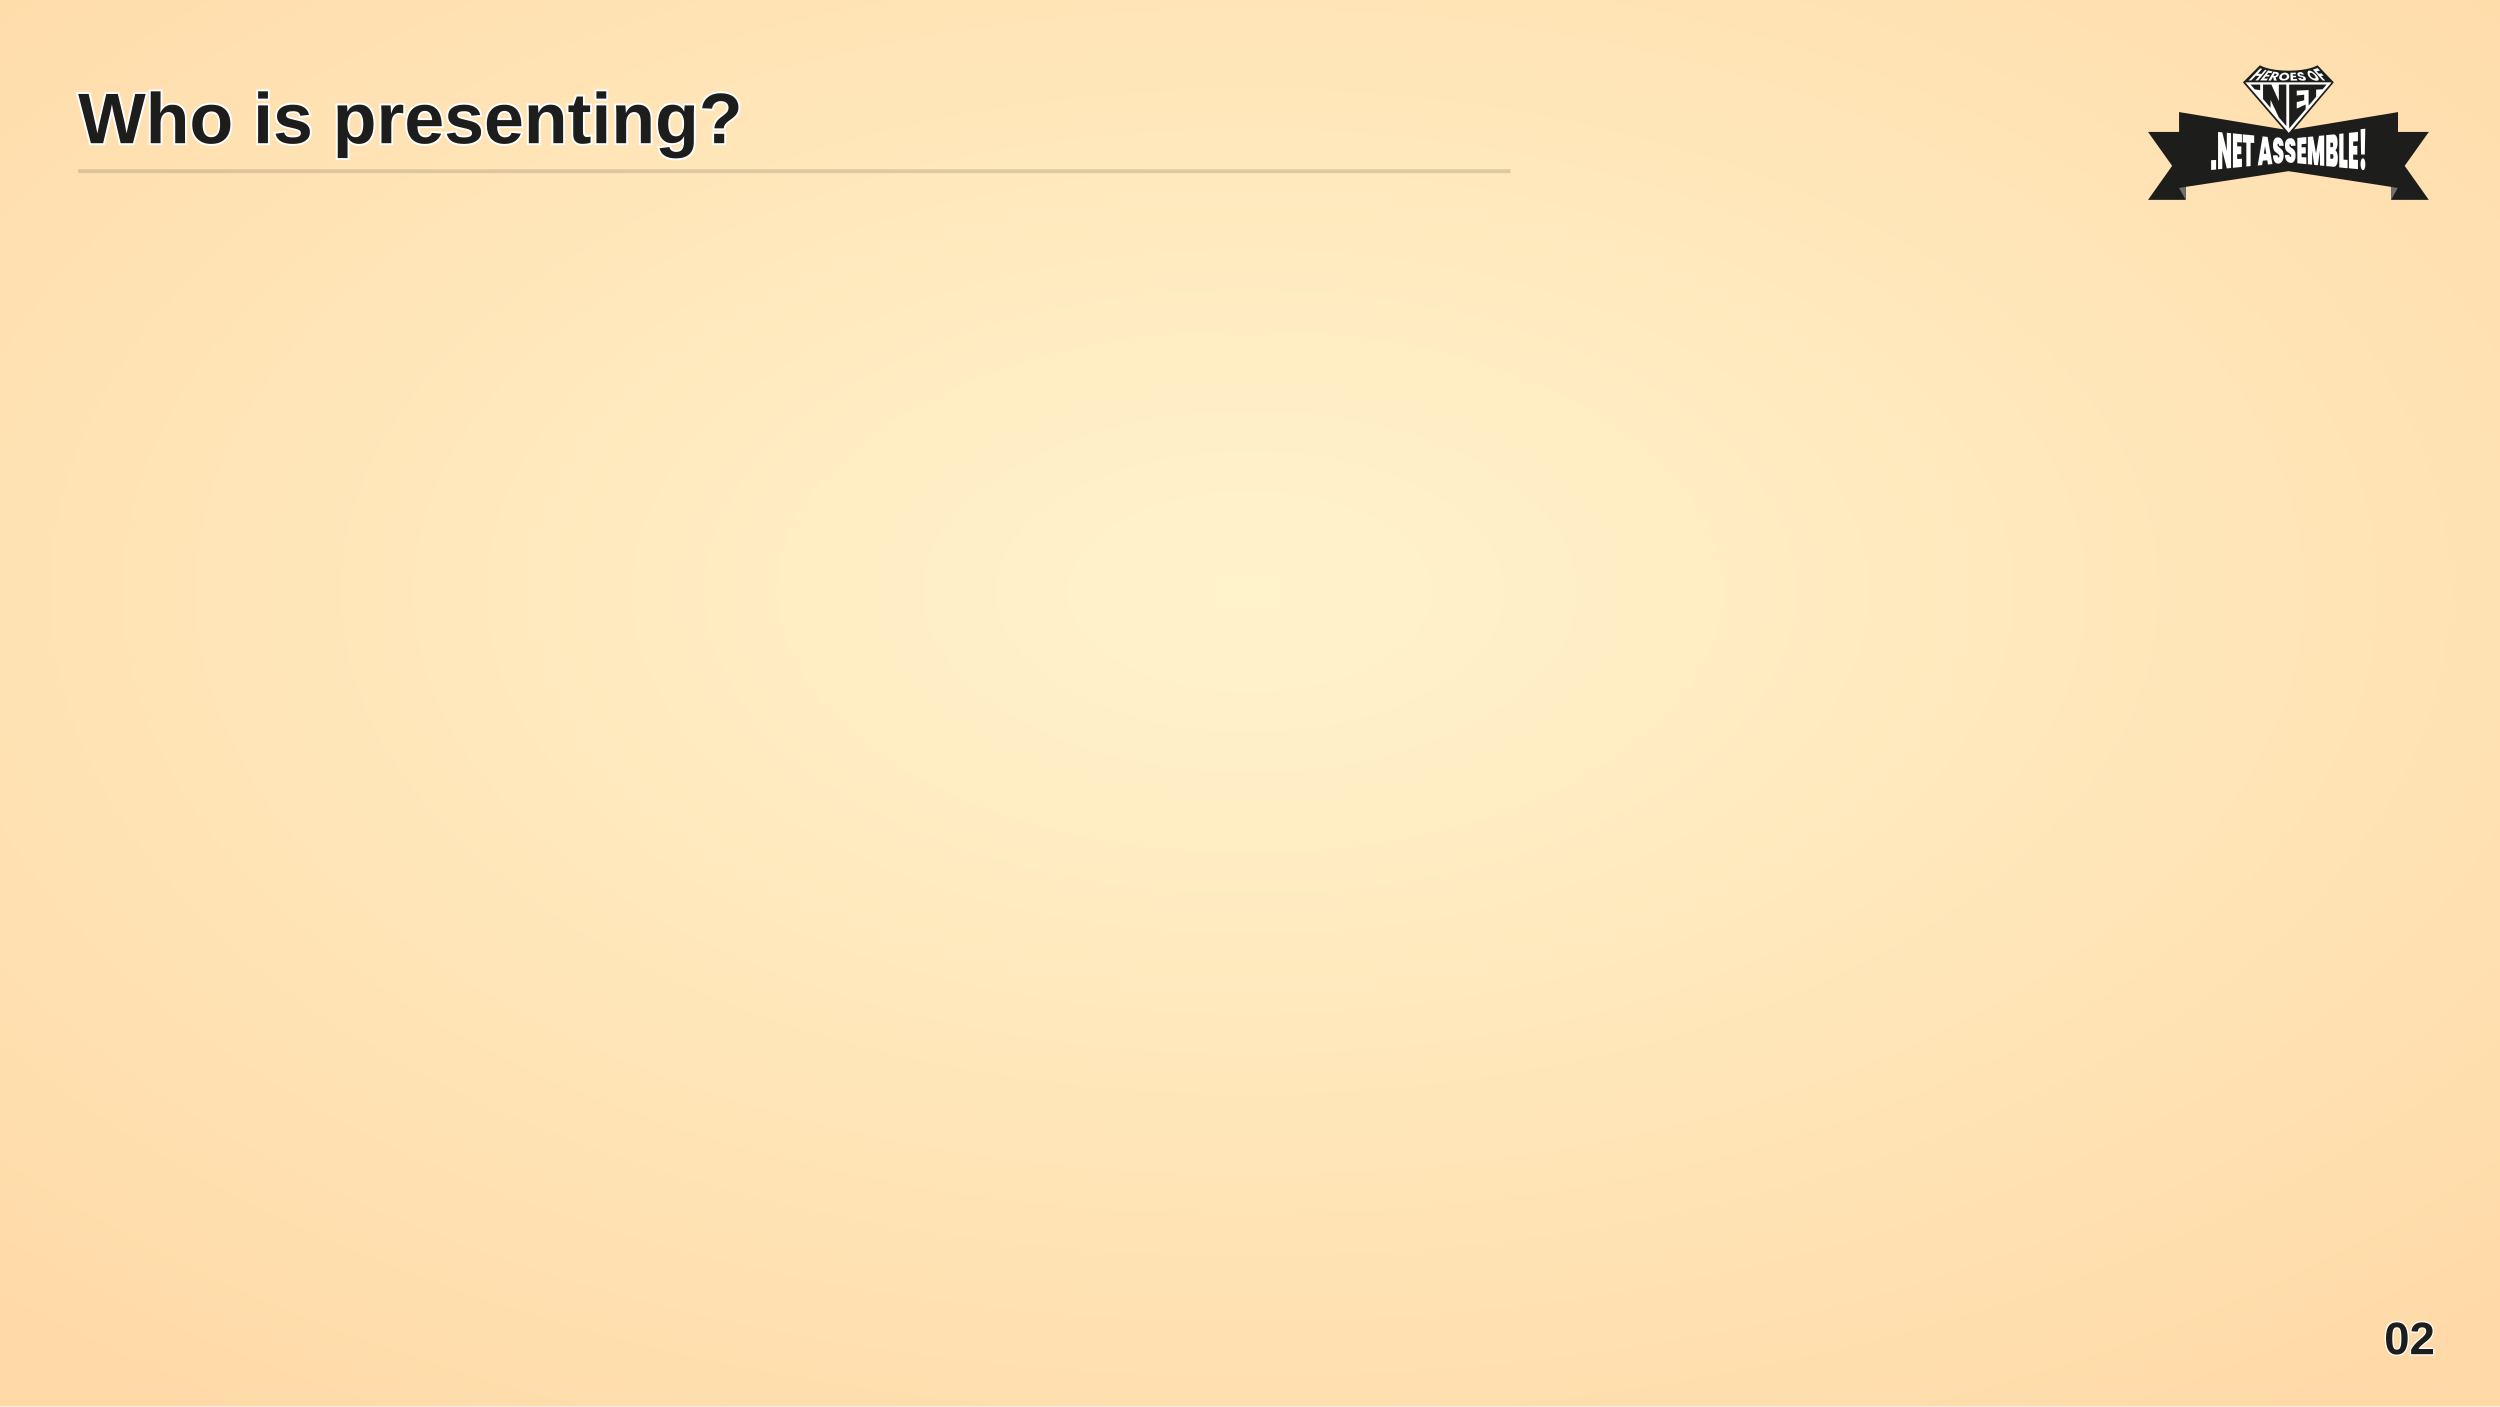
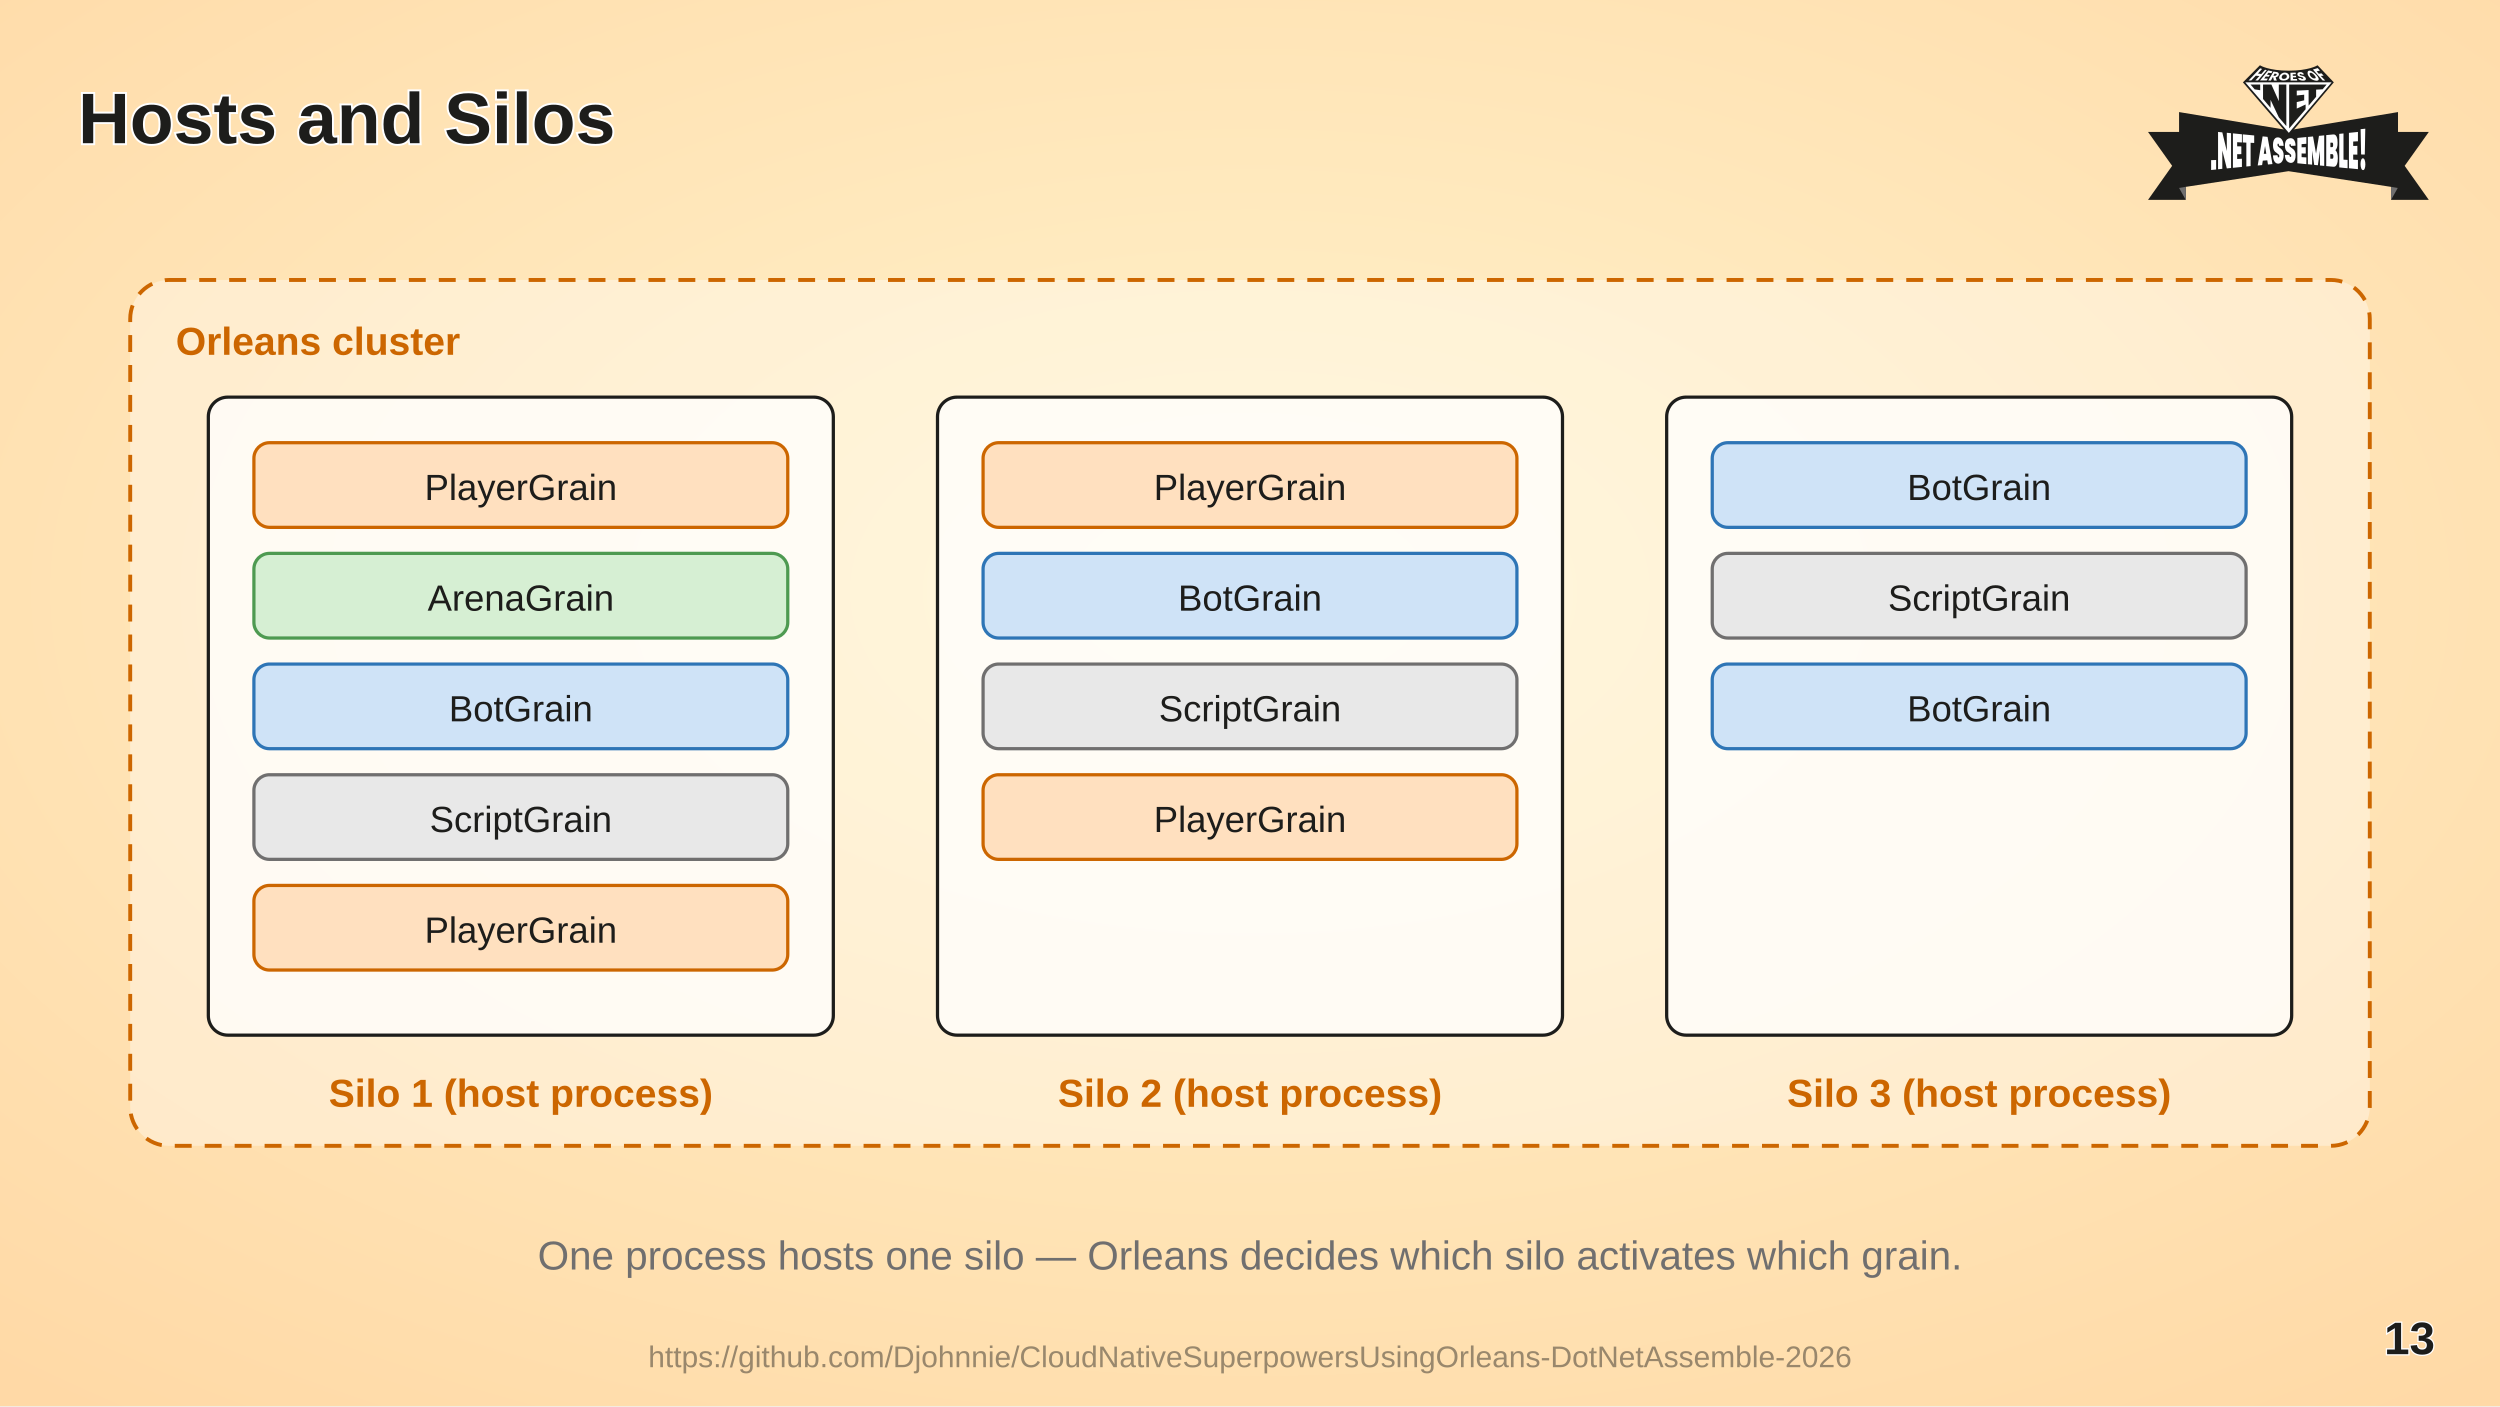
<svg xmlns="http://www.w3.org/2000/svg" version="1.1" width="3840" height="2160" viewBox="0 0 3840 2160">
  <defs>
    <radialGradient id="bgGradient" cx="50%" cy="42%" r="75%" gradientUnits="objectBoundingBox">
      <stop offset="0" style="stop-color:#FFF3CC" />
      <stop offset="1" style="stop-color:#FFD9A6" />
    </radialGradient>
  </defs>
  <rect x="0" y="0" width="3840" height="2160" fill="url(#bgGradient)" />
-   <text x="120" y="220" font-family="Arial, Helvetica, sans-serif" font-size="110" font-weight="bold" fill="#1D1D1B" stroke="#FFFFFF" stroke-width="6" paint-order="stroke">Who is presenting?</text>
-   <rect x="120" y="260" width="2200" height="6" fill="#1D1D1B" opacity="0.15" />
+   <text x="120" y="220" font-family="Arial, Helvetica, sans-serif" font-size="110" font-weight="bold" fill="#1D1D1B" stroke="#FFFFFF" stroke-width="6" paint-order="stroke">Hosts and Silos</text>
  <svg x="3290" y="90" width="450" height="228.4" viewBox="0 0 351 178" preserveAspectRatio="xMidYMid meet">
    <style type="text/css">
	.st0{fill:#1D1D1B;}
	.st1{fill:#706F6F;}
	.st2{fill:#FFFFFF;}
</style>
    <polygon class="st0" points="343.7,87.8 306.8,87.8 306.8,64 175.6,85.8 44.5,64 44.5,87.8 7.3,87.8 36.2,128.4 7.3,169.2   52.5,169.2 52.5,153.6 175.6,134.8 298.5,153.6 298.5,169.2 343.7,169.2 314.8,128.4 " />
    <polygon class="st1" points="44.5,154.9 52.5,169.2 52.5,153.6 " />
    <polygon class="st1" points="298.5,169.2 306.5,154.9 298.5,153.6 " />
    <g>
      <path class="st2" d="M106.8,131c-2,0.2-3.1,0.3-5.1,0.5c-1.8-7.2-3.6-14.3-5.4-21.5v22c-2,0.2-3.1,0.3-5.1,0.5V87.8   c2,0.2,3.1,0.3,5.1,0.5c1.8,7.5,3.6,14.9,5.4,22.4V88.8c2,0.2,3.1,0.3,5.1,0.5V131z" />
      <path class="st2" d="M114.1,100.1v4.9c2,0.1,3,0.1,5,0.1v9.3c-2,0-3,0.1-5,0.1v5.7c2.3-0.1,3.4-0.2,5.7-0.3v9.8   c-3.6,0.4-7.2,0.7-10.8,1.1V89.5c3.6,0.4,7.2,0.7,10.8,1.1v9.8C117.6,100.3,116.4,100.2,114.1,100.1" />
      <path class="st2" d="M134.5,92v9c-1.7-0.1-2.6-0.1-4.3-0.2v27.9c-2,0.2-3.1,0.3-5.1,0.5v-28.6c-1.7-0.1-2.6-0.1-4.3-0.2v-9.7   C125.4,91.1,130,91.6,134.5,92" />
      <path class="st2" d="M149,114c-0.5-3.1-1-6.2-1.5-9.4c-0.5,3.1-1,6.3-1.5,9.4C147.2,114,147.8,114,149,114 M150.2,121.8   c-2.2,0.1-3.2,0.2-5.4,0.4c-0.3,2.1-0.5,3.1-0.8,5.3c-2.1,0.2-3.2,0.3-5.3,0.5c1.9-11.6,3.9-23.3,5.9-34.9c2.3,0.2,3.5,0.3,5.9,0.6   c1.9,10.9,3.9,21.7,5.9,32.6c-2.1,0.2-3.2,0.3-5.4,0.5C150.7,124.7,150.5,123.7,150.2,121.8" />
      <path class="st2" d="M159.1,123.6c-1.6-2.1-2-5-2.1-7.7c2.2-0.1,3.2-0.1,5.4-0.2c0.1,1.8,0.5,2.6,1.2,2.6c0.3,0,0.5-0.1,0.7-0.4   c0.2-0.3,0.3-0.6,0.3-1.2c0-0.7-0.2-1.3-0.6-1.7c-0.4-0.4-1.1-0.9-1.9-1.5c-1-0.7-1.9-1.4-2.6-2c-0.7-0.7-1.3-1.7-1.8-3   c-0.5-1.3-0.7-3-0.7-5.1c0-2.1,0.3-3.8,0.8-5.2c0.5-1.4,1.3-2.4,2.2-3.1c0.9-0.6,2-0.9,3.2-0.8c2,0.2,3.6,1.2,4.7,3   c1.3,1.9,1.9,4.9,1.8,7.2c-2.2-0.1-3.3-0.1-5.5-0.2c0-0.9-0.1-1.5-0.3-1.9c-0.2-0.4-0.5-0.6-0.8-0.6c-0.2,0-0.4,0.1-0.5,0.4   c-0.1,0.3-0.2,0.6-0.2,1.1c0,0.7,0.2,1.3,0.6,1.7c0.4,0.5,1.1,1,1.9,1.7c1,0.7,1.9,1.4,2.5,2.1c0.7,0.7,1.2,1.5,1.7,2.7   c0.5,1.1,0.7,2.5,0.7,4.3c0,1.8-0.2,3.4-0.7,4.9c-0.5,1.5-1.2,2.6-2.1,3.5c-0.9,0.9-2,1.4-3.3,1.6   C161.9,125.9,160.3,125.2,159.1,123.6" />
      <path class="st2" d="M173.4,122.4c-1.5-1.8-2.1-4.8-2.1-7c2.2-0.1,3.2-0.2,5.4-0.1c0.1,1.6,0.5,2.5,1.2,2.5c0.3,0,0.5-0.1,0.7-0.3   c0.2-0.2,0.3-0.6,0.3-1.1c0-0.7-0.2-1.2-0.6-1.7c-0.4-0.4-1.1-0.9-1.9-1.5c-1-0.7-1.9-1.3-2.6-1.9c-0.7-0.6-1.3-1.5-1.8-2.7   c-0.5-1.2-0.7-2.8-0.7-4.6c0-1.9,0.3-3.5,0.8-4.8c0.5-1.3,1.3-2.2,2.2-2.8c0.9-0.6,2-1,3.2-1.1c2-0.2,3.6,0.5,4.7,2   c1.4,1.8,1.9,4.8,1.8,7c-2.2,0.1-3.3,0.1-5.5,0.2c0-0.8-0.1-1.4-0.3-1.7c-0.2-0.3-0.5-0.5-0.8-0.5c-0.2,0-0.4,0.1-0.5,0.4   c-0.1,0.3-0.2,0.6-0.2,1.1c0,0.6,0.2,1.2,0.6,1.6c0.4,0.4,1.1,0.9,1.9,1.5c1,0.7,1.9,1.3,2.5,1.9c0.7,0.6,1.2,1.5,1.7,2.7   c0.5,1.2,0.7,2.6,0.7,4.4c0,1.8-0.2,3.5-0.7,4.9c-0.5,1.4-1.2,2.5-2.1,3.2c-0.9,0.7-2,1-3.3,0.9   C176.3,124.6,174.7,123.9,173.4,122.4" />
      <path class="st2" d="M191.3,102.4v3.8c2-0.1,3-0.1,5-0.1v7.6c-2,0-3-0.1-5-0.1v4.4c2.3,0.1,3.4,0.2,5.7,0.3v8.1   c-3.6-0.4-7.2-0.7-10.8-1.1V95c3.6-0.4,7.2-0.7,10.8-1.1v8.1C194.7,102.2,193.6,102.2,191.3,102.4" />
      <path class="st2" d="M218.4,91.9v36.6c-2-0.2-3-0.3-5.1-0.5v-17.8c-0.8,5.8-1.7,11.7-2.5,17.5c-1.7-0.2-2.6-0.3-4.4-0.4   c-0.8-5.7-1.7-11.4-2.5-17.1v16.8c-2-0.2-3.1-0.3-5.1-0.5V93.8c2.5-0.2,3.7-0.4,6.2-0.6c1.2,6.8,2.4,13.7,3.6,20.5   c1.2-7.1,2.3-14.1,3.5-21.2C214.7,92.2,215.9,92.1,218.4,91.9" />
      <path class="st2" d="M229.1,119.2c0.2-0.4,0.3-1.1,0.3-2c0-1.9-0.5-2.8-1.4-2.8c-0.9,0-1.4,0-2.3,0v5.4c0.9,0,1.4,0.1,2.3,0.1   C228.6,119.8,228.9,119.6,229.1,119.2 M225.8,106c0.8,0,1.2,0,2,0c0.5,0,0.8-0.2,1-0.7c0.2-0.4,0.3-1.1,0.3-2   c0-0.9-0.1-1.6-0.3-2.1c-0.2-0.4-0.6-0.7-1-0.6c-0.8,0-1.2,0.1-2,0.1V106z M233.9,113.1c0.5,1.7,0.8,3.8,0.8,6.1   c0,2.7-0.2,5.6-1.4,7.9c-0.9,1.8-2.3,2.6-4,2.4c-2.8-0.3-5.7-0.6-8.5-0.8V91.6c2.8-0.3,5.5-0.5,8.3-0.8c1.7-0.2,3,0.6,3.9,2.2   c1.3,2.3,1.4,5.1,1.4,7.6c0.1,2.3-0.2,4.3-0.7,5.9c-0.5,1.6-1.2,2.6-2,3.2C232.6,110.2,233.3,111.4,233.9,113.1" />
      <path class="st2" d="M241.5,121c2,0.1,2.9,0.2,4.9,0.3v10c-3.3-0.3-6.7-0.7-10-1V90.1c2-0.2,3.1-0.3,5.1-0.5V121z" />
      <path class="st2" d="M253.1,99.3v5.3c2-0.1,3-0.1,5-0.1V115c-2,0-3-0.1-5-0.1v6.1c2.3,0.1,3.4,0.2,5.7,0.3v11.1   c-3.6-0.4-7.2-0.7-10.8-1.1V88.9c3.6-0.4,7.2-0.7,10.8-1.1V99C256.5,99.1,255.4,99.2,253.1,99.3" />
      <path class="st2" d="M267.6,83.9c-0.2,10.3-0.4,20.6-0.6,31c-1.7,0-2.6-0.1-4.4-0.1c-0.2-10.1-0.4-20.2-0.6-30.3   C264.3,84.3,265.4,84.2,267.6,83.9 M262.7,131.3c-0.5-1.4-0.8-3-0.8-5c0-2,0.3-3.7,0.8-5s1.2-2,2.1-1.9c0.9,0,1.6,0.7,2.1,2.1   c0.5,1.4,0.8,3.1,0.8,5.2c0,2.1-0.3,3.7-0.8,5c-0.5,1.3-1.2,1.9-2.1,1.8C263.9,133.4,263.2,132.7,262.7,131.3" />
    </g>
    <polygon class="st2" points="82.9,121.6 88.9,121.4 88.9,132.8 82.9,133.4 " />
    <g>
      <path class="st2" d="M228.5,28.4l-52.6,62.1l-53.5-62.1l19.1-19.3c0,0,10.1,6.3,34.4,6.3c24.3,0,34.4-6.3,34.4-6.3L228.5,28.4z" />
      <path class="st0" d="M176,92.1L121,28.4l20.4-20.5l0.7,0.4c0.1,0.1,10.2,6.1,33.8,6.1s33.7-6,33.8-6.1l0.7-0.4l0.6,0.6l18.9,19.9   L176,92.1z M123.9,28.5l52.1,60.4l51.2-60.4l-17-18c-1.1,0.6-3.6,1.7-7.6,2.8c-5.1,1.4-13.9,3.2-26.6,3.2c-7,0-17.3-0.6-26.6-3.2   c-4-1.1-6.5-2.3-7.6-2.8L123.9,28.5z" />
      <path class="st0" d="M122.4,28.4h106.1L210.3,9.2c0,0-9.2,6.1-34.4,6.1c-25.2,0-34.4-6.1-34.4-6.1L122.4,28.4z" />
      <path class="st2" d="M149.6,13.7c-3.4,4.2-7,8.2-10.5,12.4c-1.3,0-1.9,0-3.2,0c1.6-1.8,3.2-3.6,4.8-5.3c-1.7-0.2-2.6-0.2-4.3-0.4   c-1.8,1.9-3.6,3.8-5.4,5.7c-1.3,0-1.9,0-3.2,0c4.6-4.8,9.3-9.6,13.8-14.5c1,0.3,1.4,0.4,2.4,0.7c-1.6,1.8-3.3,3.7-5,5.5   c1.6,0.3,2.4,0.4,4,0.6c1.5-1.7,3-3.4,4.5-5.1C148.3,13.4,148.7,13.5,149.6,13.7" />
      <path class="st2" d="M151.5,16.9c-0.7,0.9-1,1.4-1.7,2.3c1.3,0.2,2,0.2,3.4,0.4c-0.5,0.8-0.8,1.2-1.3,2c-1.5-0.1-2.2-0.1-3.6-0.3   c-0.8,1-1.1,1.5-1.9,2.5c1.8,0.1,2.7,0.1,4.5,0.1c-0.5,0.9-0.8,1.3-1.4,2.2c-2.7,0-5.3,0-8,0c3.2-4,6.5-7.9,9.7-12   c2.1,0.5,3.1,0.7,5.2,1.1c-0.5,0.9-0.8,1.3-1.3,2.2C153.6,17.2,152.9,17.1,151.5,16.9" />
      <path class="st2" d="M157.5,20.5c0.7,0,1,0.1,1.7,0.1c0.5,0,0.9-0.1,1.3-0.3c0.3-0.2,0.6-0.5,0.8-0.9c0.2-0.4,0.2-0.7,0-0.9   c-0.1-0.2-0.4-0.4-0.9-0.4c-0.6-0.1-0.9-0.1-1.5-0.2C158.3,19,158,19.5,157.5,20.5 M158.1,26.2c-0.4-1.6-0.6-2.4-0.8-3.9   c-0.3,0-0.4,0-0.7,0c-0.8,1.5-1.2,2.3-2,3.9c-1.3,0-1.9,0-3.2,0c2.1-3.6,4.2-7.1,6.2-10.7c1.4,0.2,2.2,0.4,3.7,0.5   c0.7,0.1,1.3,0.3,1.8,0.7c0.4,0.3,0.7,0.8,0.9,1.3c0.1,0.5,0.1,1-0.1,1.6c-0.2,0.6-0.6,1.2-1.3,1.7c-0.6,0.5-1.4,0.8-2.4,1   c0.4,1.6,0.7,2.4,1.4,4C160.2,26.2,159.5,26.2,158.1,26.2" />
      <path class="st2" d="M172.5,23.5c0.6-0.5,1-1.1,1.1-1.9c0.1-0.8-0.1-1.4-0.6-1.9c-0.5-0.5-1.1-0.8-2-0.8c-0.9,0-1.6,0.2-2.2,0.7   c-0.6,0.5-1.1,1.1-1.3,1.9c-0.2,0.8-0.1,1.5,0.4,2c0.5,0.5,1.2,0.8,2.2,0.8C171.1,24.2,171.9,23.9,172.5,23.5 M166.5,25.7   c-0.9-0.4-1.5-1-1.9-1.8c-0.3-0.8-0.3-1.6,0-2.5c0.3-0.9,0.8-1.7,1.6-2.5s1.5-1.3,2.5-1.7c0.9-0.4,1.8-0.6,2.8-0.5   c1,0,1.8,0.3,2.6,0.7c0.8,0.4,1.4,1,1.8,1.7s0.7,1.5,0.7,2.4c0,0.9-0.3,1.7-0.9,2.4c-0.6,0.7-1.4,1.3-2.5,1.7   c-1,0.4-2.2,0.6-3.4,0.6C168.5,26.3,167.4,26.1,166.5,25.7" />
      <path class="st2" d="M180.6,18.7c0.1,0.8,0.1,1.1,0.2,1.9c1.5,0,2.2,0,3.7-0.1c0.1,0.7,0.2,1.1,0.3,1.8c-1.5,0-2.3,0-3.9,0.1   c0.1,0.8,0.1,1.2,0.2,2c1.8,0,2.8,0,4.6,0c0.2,0.8,0.2,1.1,0.4,1.9c-2.7,0-5.3,0-8,0c-0.1-3.1-0.1-6.2-0.2-9.4   c2.5,0,3.7-0.1,6.2-0.2c0.2,0.8,0.2,1.2,0.4,1.9C183,18.6,182.2,18.7,180.6,18.7" />
      <path class="st2" d="M190.3,26c-0.8-0.2-1.5-0.6-2.1-1.1c-0.6-0.5-0.9-1-1.1-1.6c1.3,0,1.9,0,3.2-0.1c0.2,0.4,0.4,0.6,0.7,0.8   c0.3,0.2,0.7,0.3,1.2,0.3c0.5,0,0.8-0.1,1-0.3c0.2-0.2,0.2-0.4,0.1-0.7c-0.1-0.2-0.3-0.4-0.5-0.6c-0.3-0.2-0.6-0.3-0.9-0.4   c-0.3-0.1-0.8-0.2-1.3-0.3c-0.8-0.2-1.5-0.3-2-0.5c-0.5-0.2-1-0.4-1.4-0.8c-0.4-0.4-0.7-0.8-0.9-1.4c-0.2-0.9,0-1.6,0.5-2.2   c0.6-0.6,1.4-0.9,2.5-1c1.1-0.1,2.1,0.1,2.9,0.6c0.9,0.5,1.5,1.2,2,2.2c-1,0.1-1.6,0.1-2.7,0.2c-0.1-0.3-0.4-0.6-0.7-0.7   c-0.3-0.2-0.6-0.2-1-0.2c-0.3,0-0.5,0.1-0.7,0.3c-0.1,0.2-0.2,0.4-0.1,0.7c0.1,0.3,0.3,0.6,0.7,0.7c0.4,0.2,1,0.3,1.8,0.5   c0.8,0.2,1.5,0.4,2,0.5c0.5,0.2,1,0.5,1.5,0.8c0.5,0.4,0.9,0.9,1.2,1.5c0.3,0.6,0.3,1.1,0.2,1.6c-0.1,0.5-0.5,0.9-1.1,1.2   c-0.6,0.3-1.4,0.4-2.4,0.4C192,26.4,191.1,26.2,190.3,26" />
      <path class="st2" d="M208.2,22.7c0-0.7-0.5-1.5-1.3-2.6c-0.9-1.1-1.8-1.9-2.7-2.5c-0.9-0.6-1.7-0.8-2.3-0.7c-0.7,0.1-1,0.5-1,1.2   c0,0.7,0.3,1.5,0.9,2.5c0.7,1,1.4,1.8,2.3,2.3c0.9,0.6,1.8,0.9,2.7,0.8C207.8,23.7,208.2,23.4,208.2,22.7 M205.3,25.6   c-1.3-0.5-2.4-1.2-3.4-2c-1-0.8-1.8-1.8-2.4-2.8c-0.6-1.1-0.9-2-1-2.9c-0.1-0.9,0-1.7,0.2-2.3c0.3-0.6,0.7-1.1,1.4-1.2   c0.7-0.2,1.5-0.1,2.5,0.3s2.1,1.1,3.3,2c1.2,0.9,2.4,2,3.5,3.3s1.8,2.4,2.2,3.4c0.4,1,0.3,1.8-0.1,2.3c-0.5,0.5-1.3,0.8-2.4,0.8   C207.8,26.4,206.6,26.1,205.3,25.6" />
      <path class="st2" d="M210.6,11.3c1.1,1.2,1.6,1.8,2.7,3c-1.7,0.4-2.5,0.6-4,0.9c1.1,1.2,1.6,1.8,2.6,2.9c1.2-0.2,1.8-0.3,3.2-0.5   c1,1.1,1.6,1.7,2.6,2.8c-1.4,0.1-2.1,0.2-3.4,0.3c1.7,1.8,3.5,3.7,5.3,5.5c-1.2,0-1.8,0-3,0c-4-4.3-7.9-8.7-11.7-13.2   C206.9,12.5,208,12.1,210.6,11.3" />
    </g>
    <polygon class="st0" points="173,80.8 164,70.3 154.1,49.3 154.1,58.9 145.1,48.3 145.1,31 155.1,31 164,50.9 164,31 173,31 " />
    <polygon class="st0" points="199.7,37.6 199.7,56.3 208.7,45.7 208.7,37.1 216.5,36.7 221.3,31 195.7,31 195,31 176.4,31   176.4,83.6 196.1,60.6 196.1,54.9 185.5,59.8 185.5,52 194.4,49.9 194.4,43.2 185.5,44.1 185.5,38.3 " />
    <polygon class="st0" points="135.1,36.8 141.7,37.8 141.7,31 130.1,31 " />
  </svg>
-   <text x="3740" y="2080" font-family="Arial, Helvetica, sans-serif" font-size="70" font-weight="bold" fill="#1D1D1B" stroke="#FFFFFF" stroke-width="4" paint-order="stroke" text-anchor="end">02</text>
+   <rect x="200" y="430" width="3440" height="1330" rx="60" ry="60" fill="#FFFFFF" fill-opacity="0.35" stroke="#CC6600" stroke-width="6" stroke-dasharray="26 20" />
+   <text x="270" y="545" font-family="Arial, Helvetica, sans-serif" font-size="60" font-weight="bold" fill="#CC6600" text-anchor="start">Orleans cluster</text>
+   <rect x="320" y="610" width="960" height="980" rx="30" ry="30" fill="#FFFFFF" fill-opacity="0.75" stroke="#1D1D1B" stroke-width="5" />
+   <rect x="390" y="680" width="820" height="130" rx="24" ry="24" fill="#FFE0BF" stroke="#CC6600" stroke-width="5" />
+   <text x="800" y="768" font-family="Arial, Helvetica, sans-serif" font-size="56" font-weight="normal" fill="#1D1D1B" text-anchor="middle">PlayerGrain</text>
+   <rect x="390" y="850" width="820" height="130" rx="24" ry="24" fill="#D6EFD3" stroke="#4E9A51" stroke-width="5" />
+   <text x="800" y="938" font-family="Arial, Helvetica, sans-serif" font-size="56" font-weight="normal" fill="#1D1D1B" text-anchor="middle">ArenaGrain</text>
+   <rect x="390" y="1020" width="820" height="130" rx="24" ry="24" fill="#CFE3F7" stroke="#2E75B6" stroke-width="5" />
+   <text x="800" y="1108" font-family="Arial, Helvetica, sans-serif" font-size="56" font-weight="normal" fill="#1D1D1B" text-anchor="middle">BotGrain</text>
+   <rect x="390" y="1190" width="820" height="130" rx="24" ry="24" fill="#E8E8E8" stroke="#706F6F" stroke-width="5" />
+   <text x="800" y="1278" font-family="Arial, Helvetica, sans-serif" font-size="56" font-weight="normal" fill="#1D1D1B" text-anchor="middle">ScriptGrain</text>
+   <rect x="390" y="1360" width="820" height="130" rx="24" ry="24" fill="#FFE0BF" stroke="#CC6600" stroke-width="5" />
+   <text x="800" y="1448" font-family="Arial, Helvetica, sans-serif" font-size="56" font-weight="normal" fill="#1D1D1B" text-anchor="middle">PlayerGrain</text>
+   <text x="800" y="1700" font-family="Arial, Helvetica, sans-serif" font-size="60" font-weight="bold" fill="#CC6600" text-anchor="middle">Silo 1 (host process)</text>
+   <rect x="1440" y="610" width="960" height="980" rx="30" ry="30" fill="#FFFFFF" fill-opacity="0.75" stroke="#1D1D1B" stroke-width="5" />
+   <rect x="1510" y="680" width="820" height="130" rx="24" ry="24" fill="#FFE0BF" stroke="#CC6600" stroke-width="5" />
+   <text x="1920" y="768" font-family="Arial, Helvetica, sans-serif" font-size="56" font-weight="normal" fill="#1D1D1B" text-anchor="middle">PlayerGrain</text>
+   <rect x="1510" y="850" width="820" height="130" rx="24" ry="24" fill="#CFE3F7" stroke="#2E75B6" stroke-width="5" />
+   <text x="1920" y="938" font-family="Arial, Helvetica, sans-serif" font-size="56" font-weight="normal" fill="#1D1D1B" text-anchor="middle">BotGrain</text>
+   <rect x="1510" y="1020" width="820" height="130" rx="24" ry="24" fill="#E8E8E8" stroke="#706F6F" stroke-width="5" />
+   <text x="1920" y="1108" font-family="Arial, Helvetica, sans-serif" font-size="56" font-weight="normal" fill="#1D1D1B" text-anchor="middle">ScriptGrain</text>
+   <rect x="1510" y="1190" width="820" height="130" rx="24" ry="24" fill="#FFE0BF" stroke="#CC6600" stroke-width="5" />
+   <text x="1920" y="1278" font-family="Arial, Helvetica, sans-serif" font-size="56" font-weight="normal" fill="#1D1D1B" text-anchor="middle">PlayerGrain</text>
+   <text x="1920" y="1700" font-family="Arial, Helvetica, sans-serif" font-size="60" font-weight="bold" fill="#CC6600" text-anchor="middle">Silo 2 (host process)</text>
+   <rect x="2560" y="610" width="960" height="980" rx="30" ry="30" fill="#FFFFFF" fill-opacity="0.75" stroke="#1D1D1B" stroke-width="5" />
+   <rect x="2630" y="680" width="820" height="130" rx="24" ry="24" fill="#CFE3F7" stroke="#2E75B6" stroke-width="5" />
+   <text x="3040" y="768" font-family="Arial, Helvetica, sans-serif" font-size="56" font-weight="normal" fill="#1D1D1B" text-anchor="middle">BotGrain</text>
+   <rect x="2630" y="850" width="820" height="130" rx="24" ry="24" fill="#E8E8E8" stroke="#706F6F" stroke-width="5" />
+   <text x="3040" y="938" font-family="Arial, Helvetica, sans-serif" font-size="56" font-weight="normal" fill="#1D1D1B" text-anchor="middle">ScriptGrain</text>
+   <rect x="2630" y="1020" width="820" height="130" rx="24" ry="24" fill="#CFE3F7" stroke="#2E75B6" stroke-width="5" />
+   <text x="3040" y="1108" font-family="Arial, Helvetica, sans-serif" font-size="56" font-weight="normal" fill="#1D1D1B" text-anchor="middle">BotGrain</text>
+   <text x="3040" y="1700" font-family="Arial, Helvetica, sans-serif" font-size="60" font-weight="bold" fill="#CC6600" text-anchor="middle">Silo 3 (host process)</text>
+   <text x="1920" y="1950" font-family="Arial, Helvetica, sans-serif" font-size="62" font-weight="normal" fill="#706F6F" text-anchor="middle">One process hosts one silo — Orleans decides which silo activates which grain.</text>
+   <text x="1920" y="2100" font-family="Arial, Helvetica, sans-serif" font-size="46" font-weight="normal" fill="#1D1D1B" fill-opacity="0.45" text-anchor="middle">https://github.com/Djohnnie/CloudNativeSuperpowersUsingOrleans-DotNetAssemble-2026</text>
+   <text x="3740" y="2080" font-family="Arial, Helvetica, sans-serif" font-size="70" font-weight="bold" fill="#1D1D1B" stroke="#FFFFFF" stroke-width="4" paint-order="stroke" text-anchor="end">13</text>
</svg>
